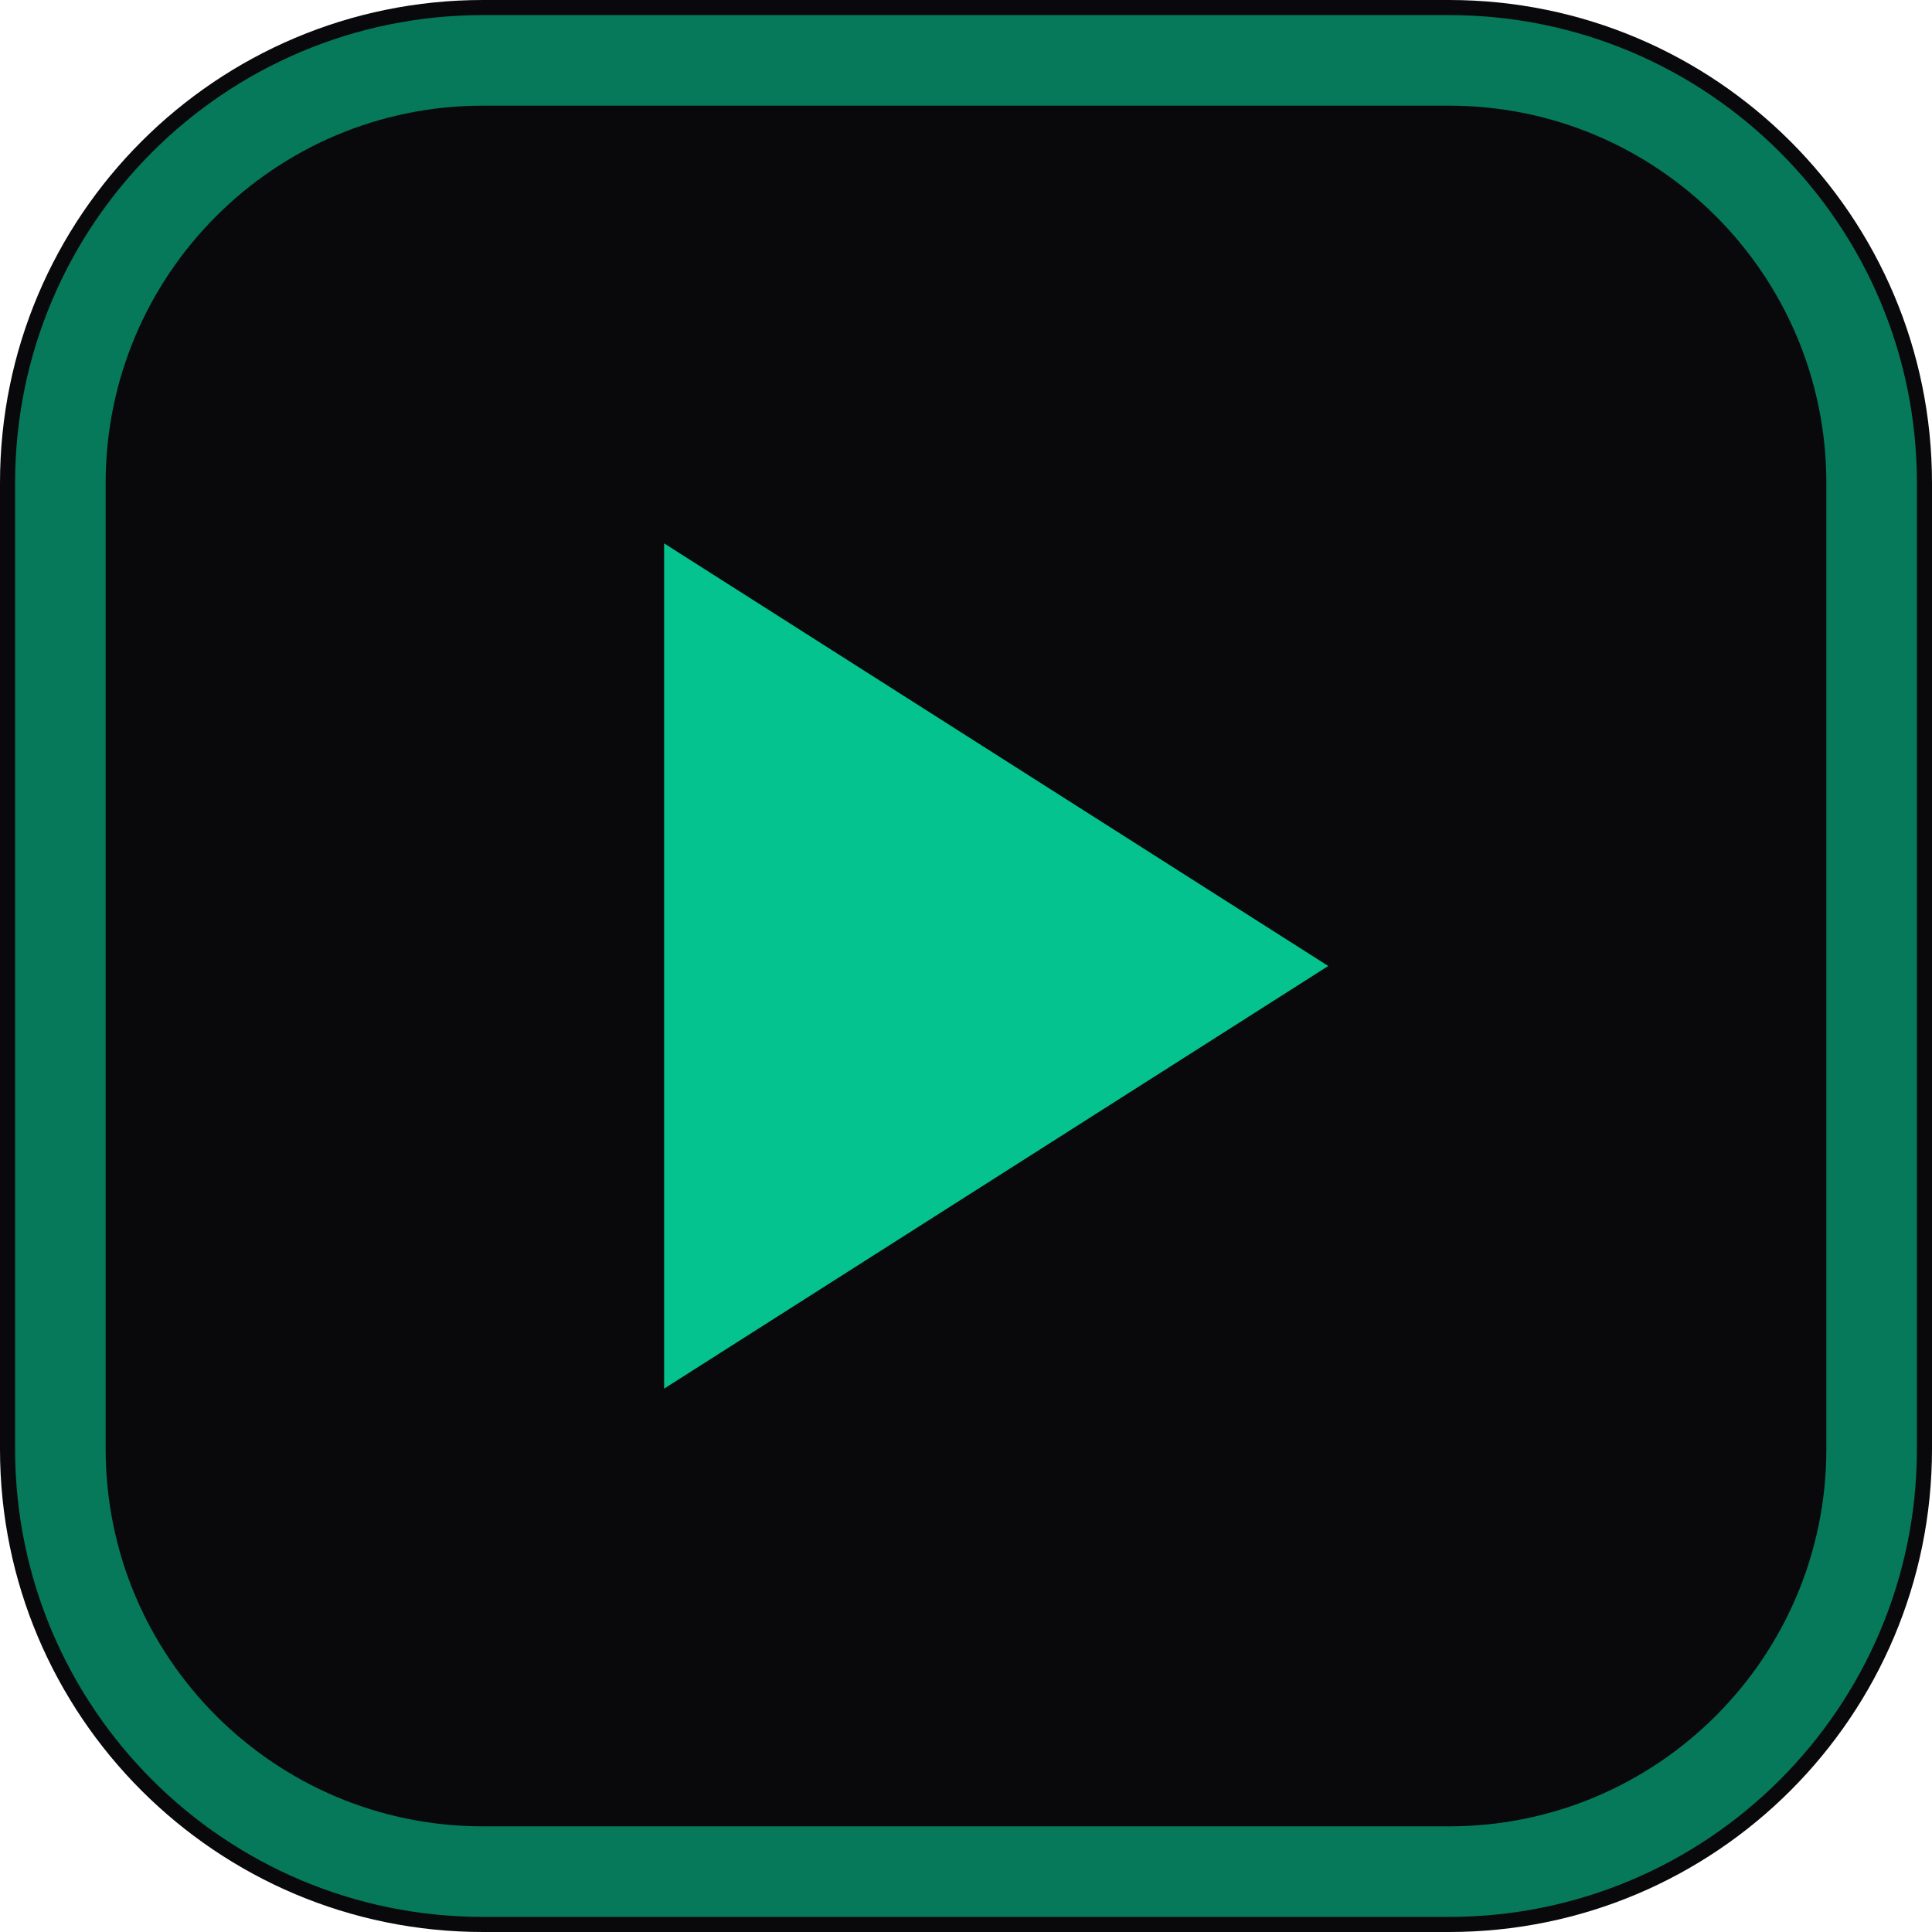
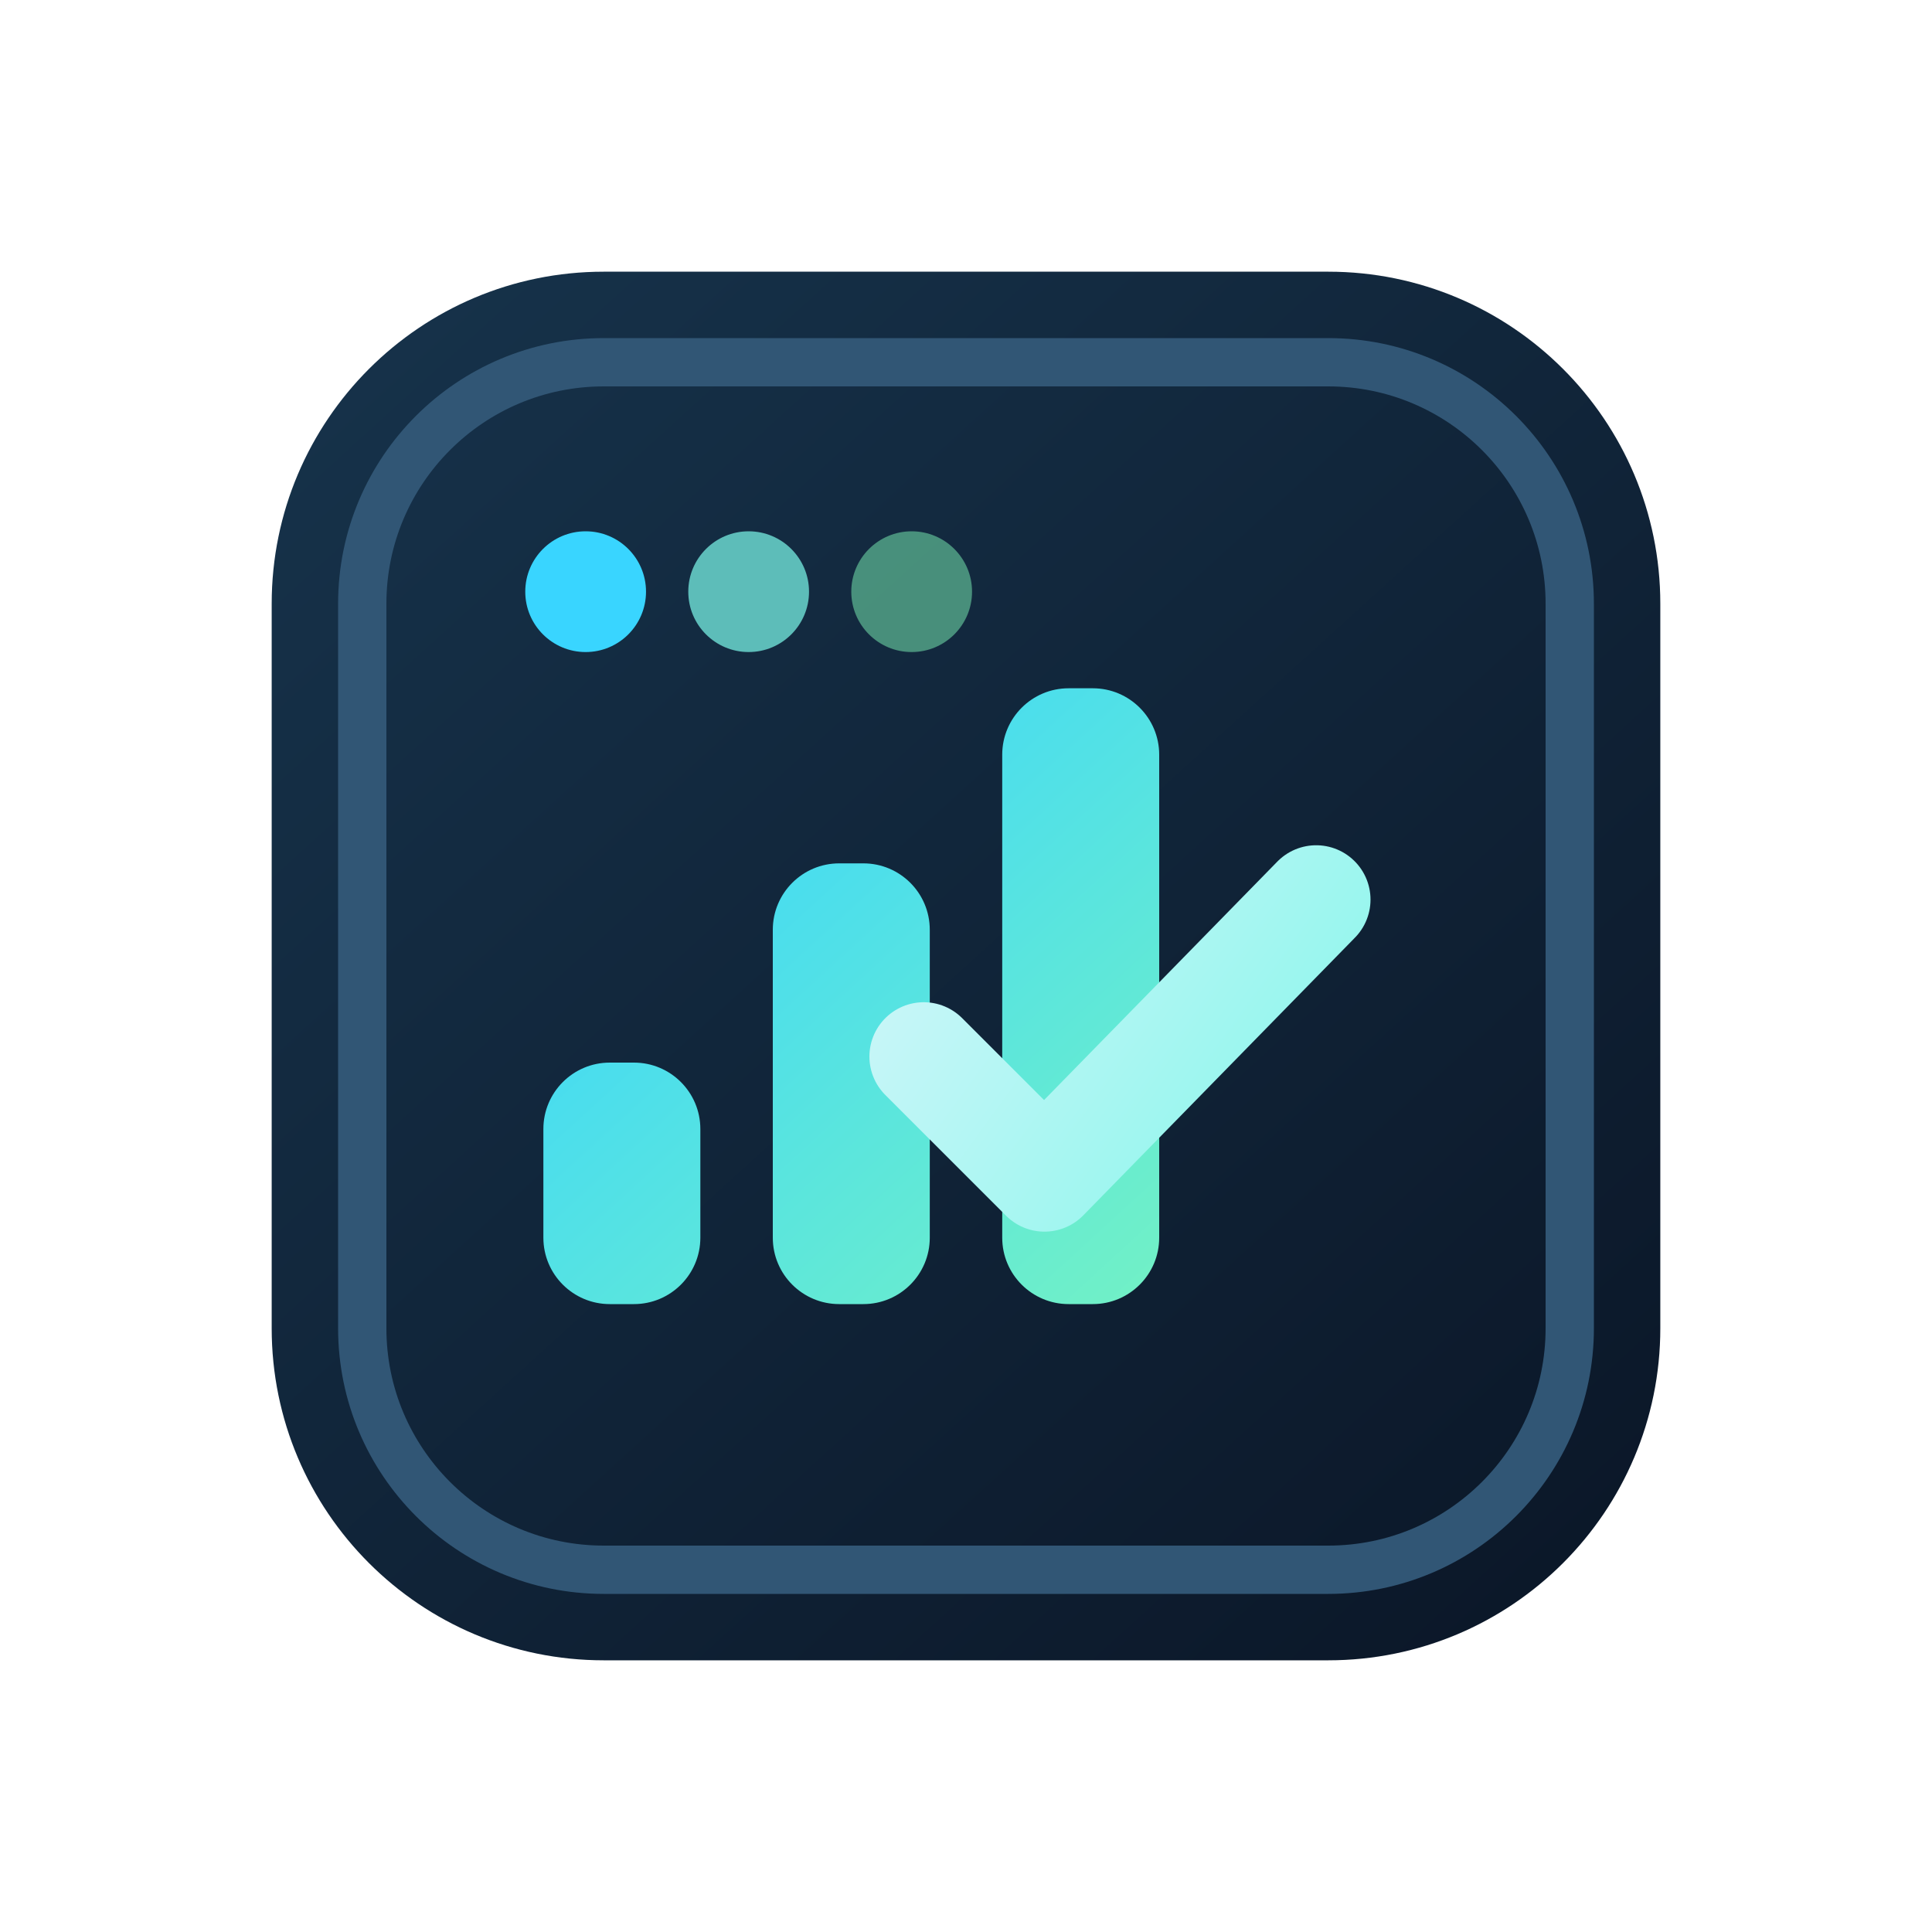
- <svg xmlns="http://www.w3.org/2000/svg" viewBox="0 0 32 32">
-   <rect width="32" height="32" rx="8" fill="#09090C" />
-   <rect x="1" y="1" width="30" height="30" rx="7" fill="none" stroke="#04C38E" stroke-opacity="0.6" stroke-width="1.5" />
-   <polygon points="11,9 22,16 11,23" fill="#04C38E" />
+ <svg xmlns="http://www.w3.org/2000/svg" viewBox="0 0 32 32" fill="none">
+   <defs>
+     <linearGradient id="panel" x1="6" y1="5" x2="26" y2="27" gradientUnits="userSpaceOnUse">
+       <stop offset="0" stop-color="#16324A" />
+       <stop offset="1" stop-color="#0B1728" />
+     </linearGradient>
+     <linearGradient id="bars" x1="10" y1="12" x2="21" y2="24" gradientUnits="userSpaceOnUse">
+       <stop offset="0" stop-color="#39D5FF" />
+       <stop offset="1" stop-color="#7FF7B8" />
+     </linearGradient>
+     <linearGradient id="check" x1="12" y1="13" x2="23" y2="21" gradientUnits="userSpaceOnUse">
+       <stop offset="0" stop-color="#EAF6FF" />
+       <stop offset="1" stop-color="#7BF6E8" />
+     </linearGradient>
+   </defs>
+   <rect x="4.5" y="4.5" width="23" height="23" rx="5.5" fill="url(#panel)" />
+   <rect x="6" y="6" width="20" height="20" rx="4" stroke="#315675" stroke-width="0.8" />
+   <circle cx="9.7" cy="9.8" r="1" fill="#39D5FF" />
+   <circle cx="12.4" cy="9.8" r="1" fill="#7BF6E8" fill-opacity="0.72" />
+   <circle cx="15.1" cy="9.8" r="1" fill="#7FF7B8" fill-opacity="0.5" />
+   <rect x="9" y="17.6" width="2.6" height="4" rx="1.1" fill="url(#bars)" />
+   <rect x="12.8" y="14.3" width="2.6" height="7.3" rx="1.1" fill="url(#bars)" />
+   <rect x="16.6" y="11.4" width="2.6" height="10.2" rx="1.1" fill="url(#bars)" />
+   <path d="M15.3 17.5L17.3 19.5L21.8 14.9" stroke="url(#check)" stroke-width="1.8" stroke-linecap="round" stroke-linejoin="round" />
</svg>
